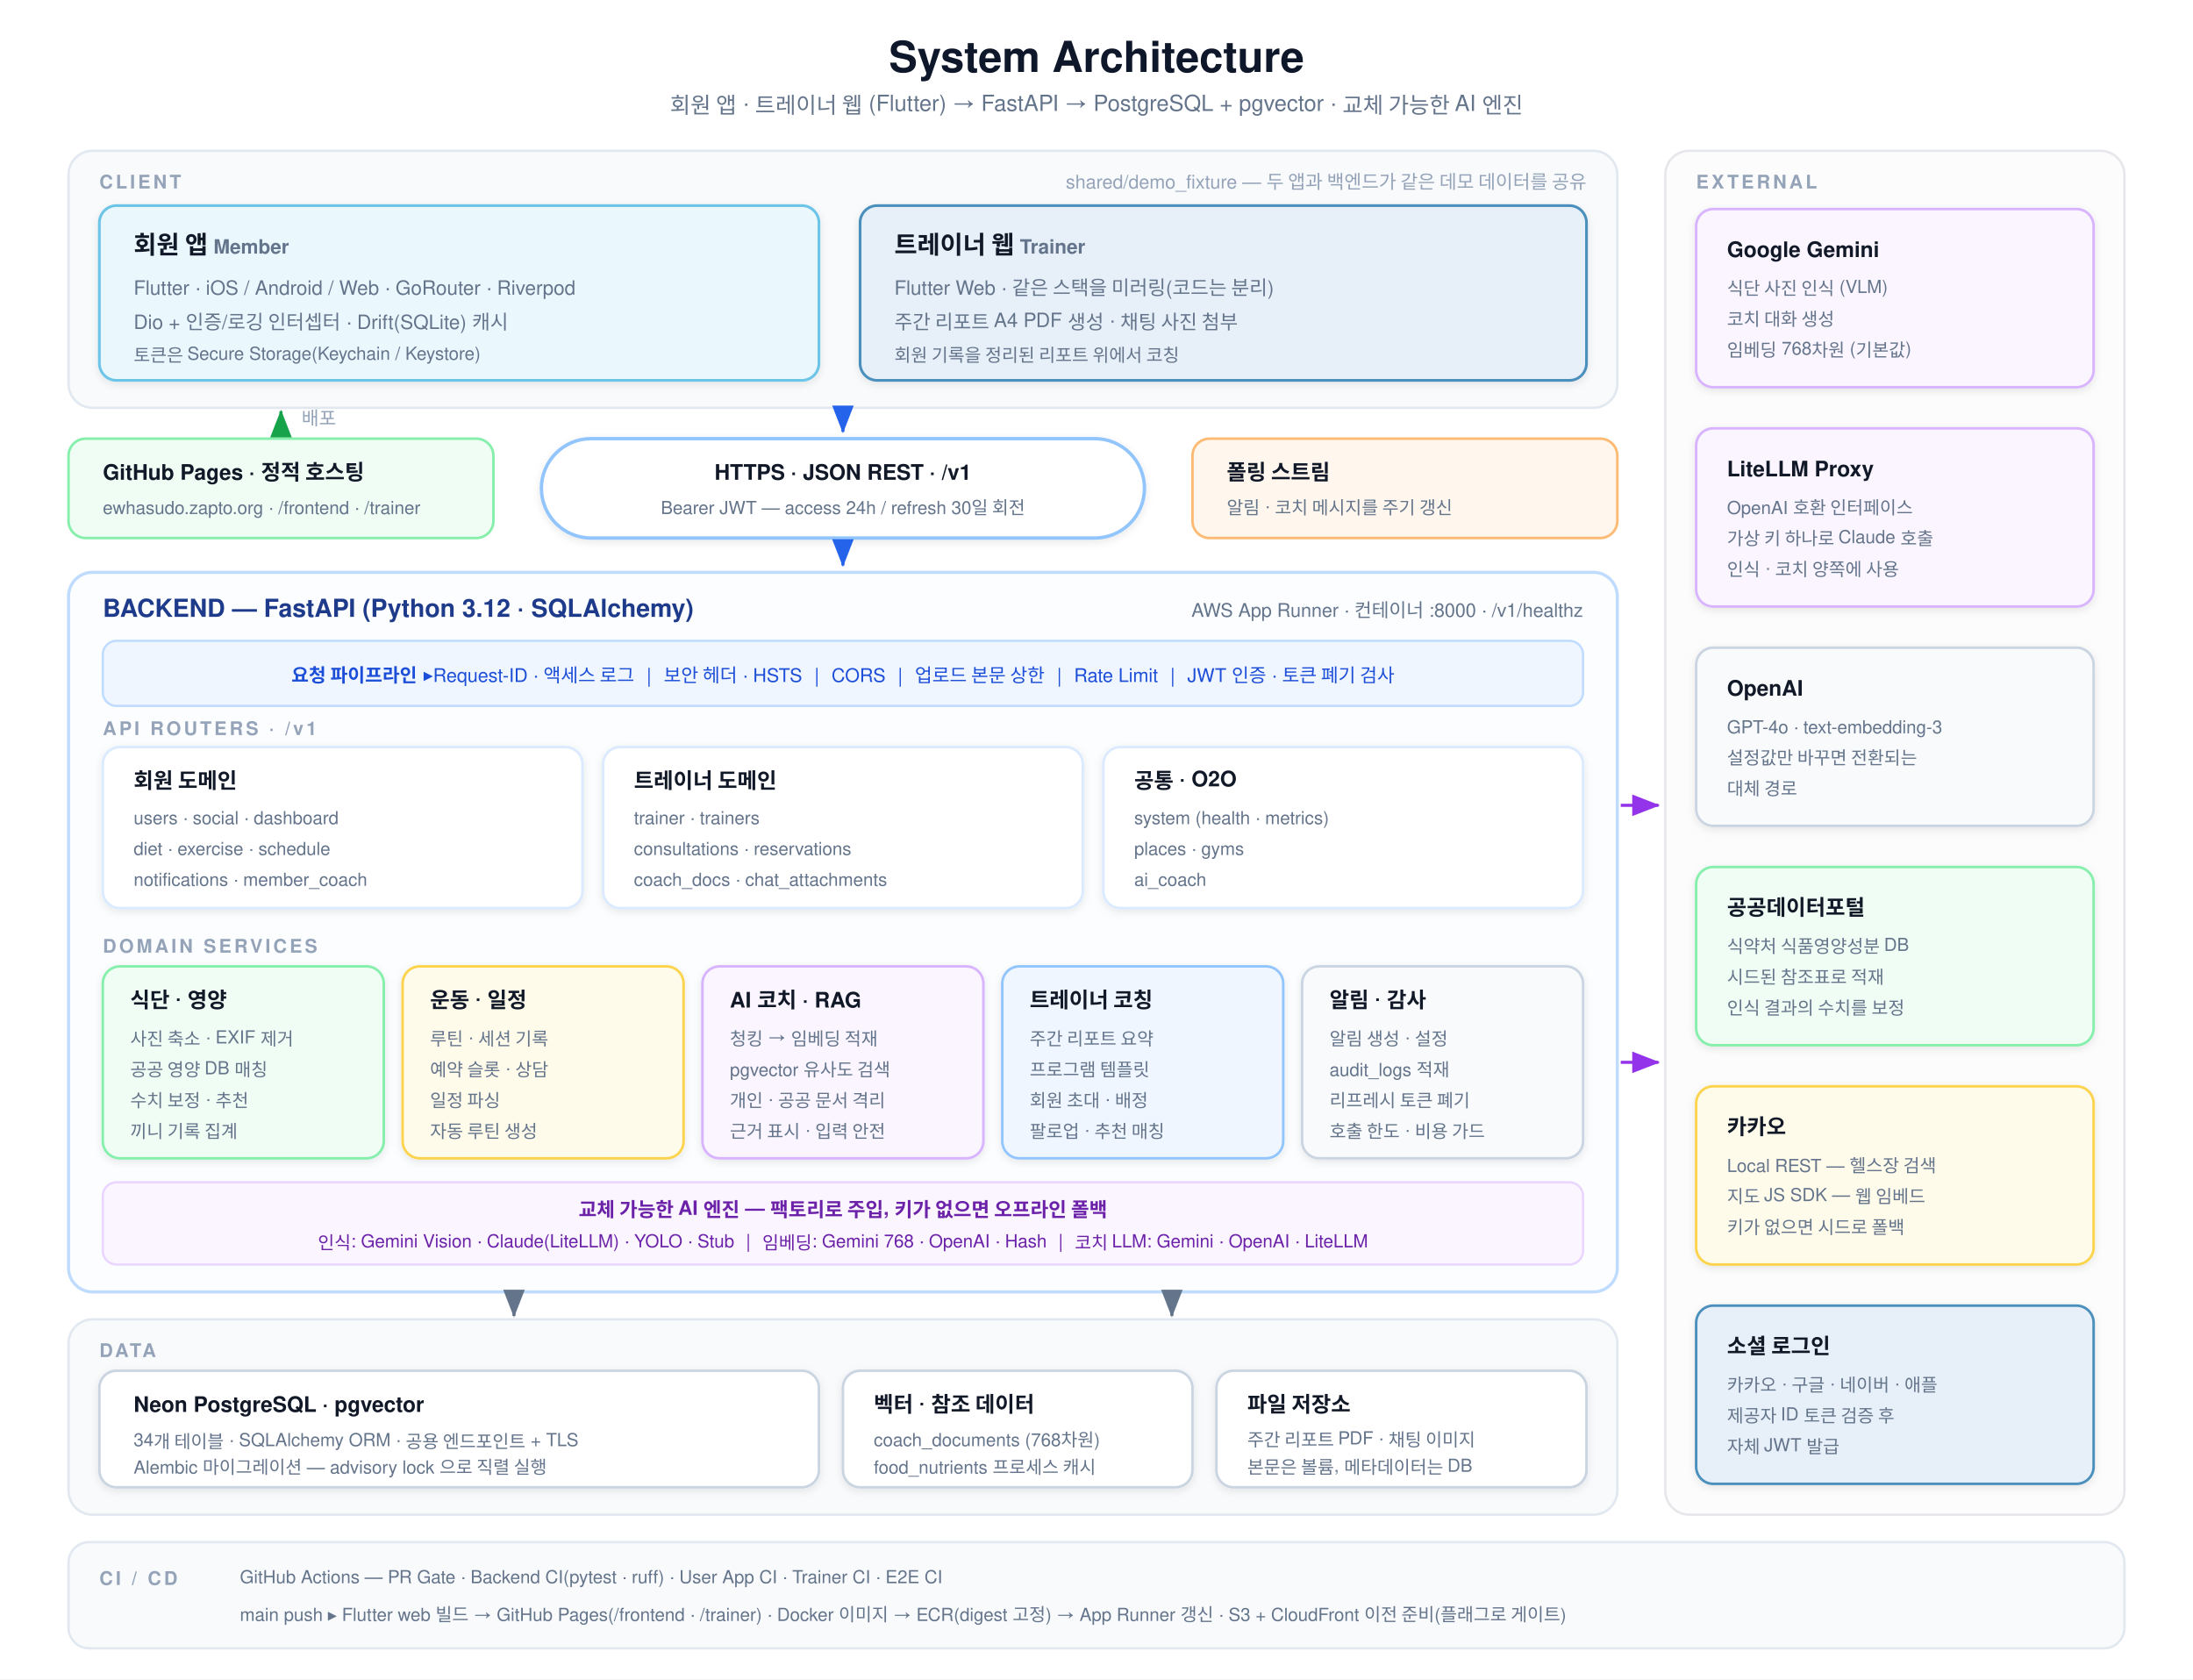
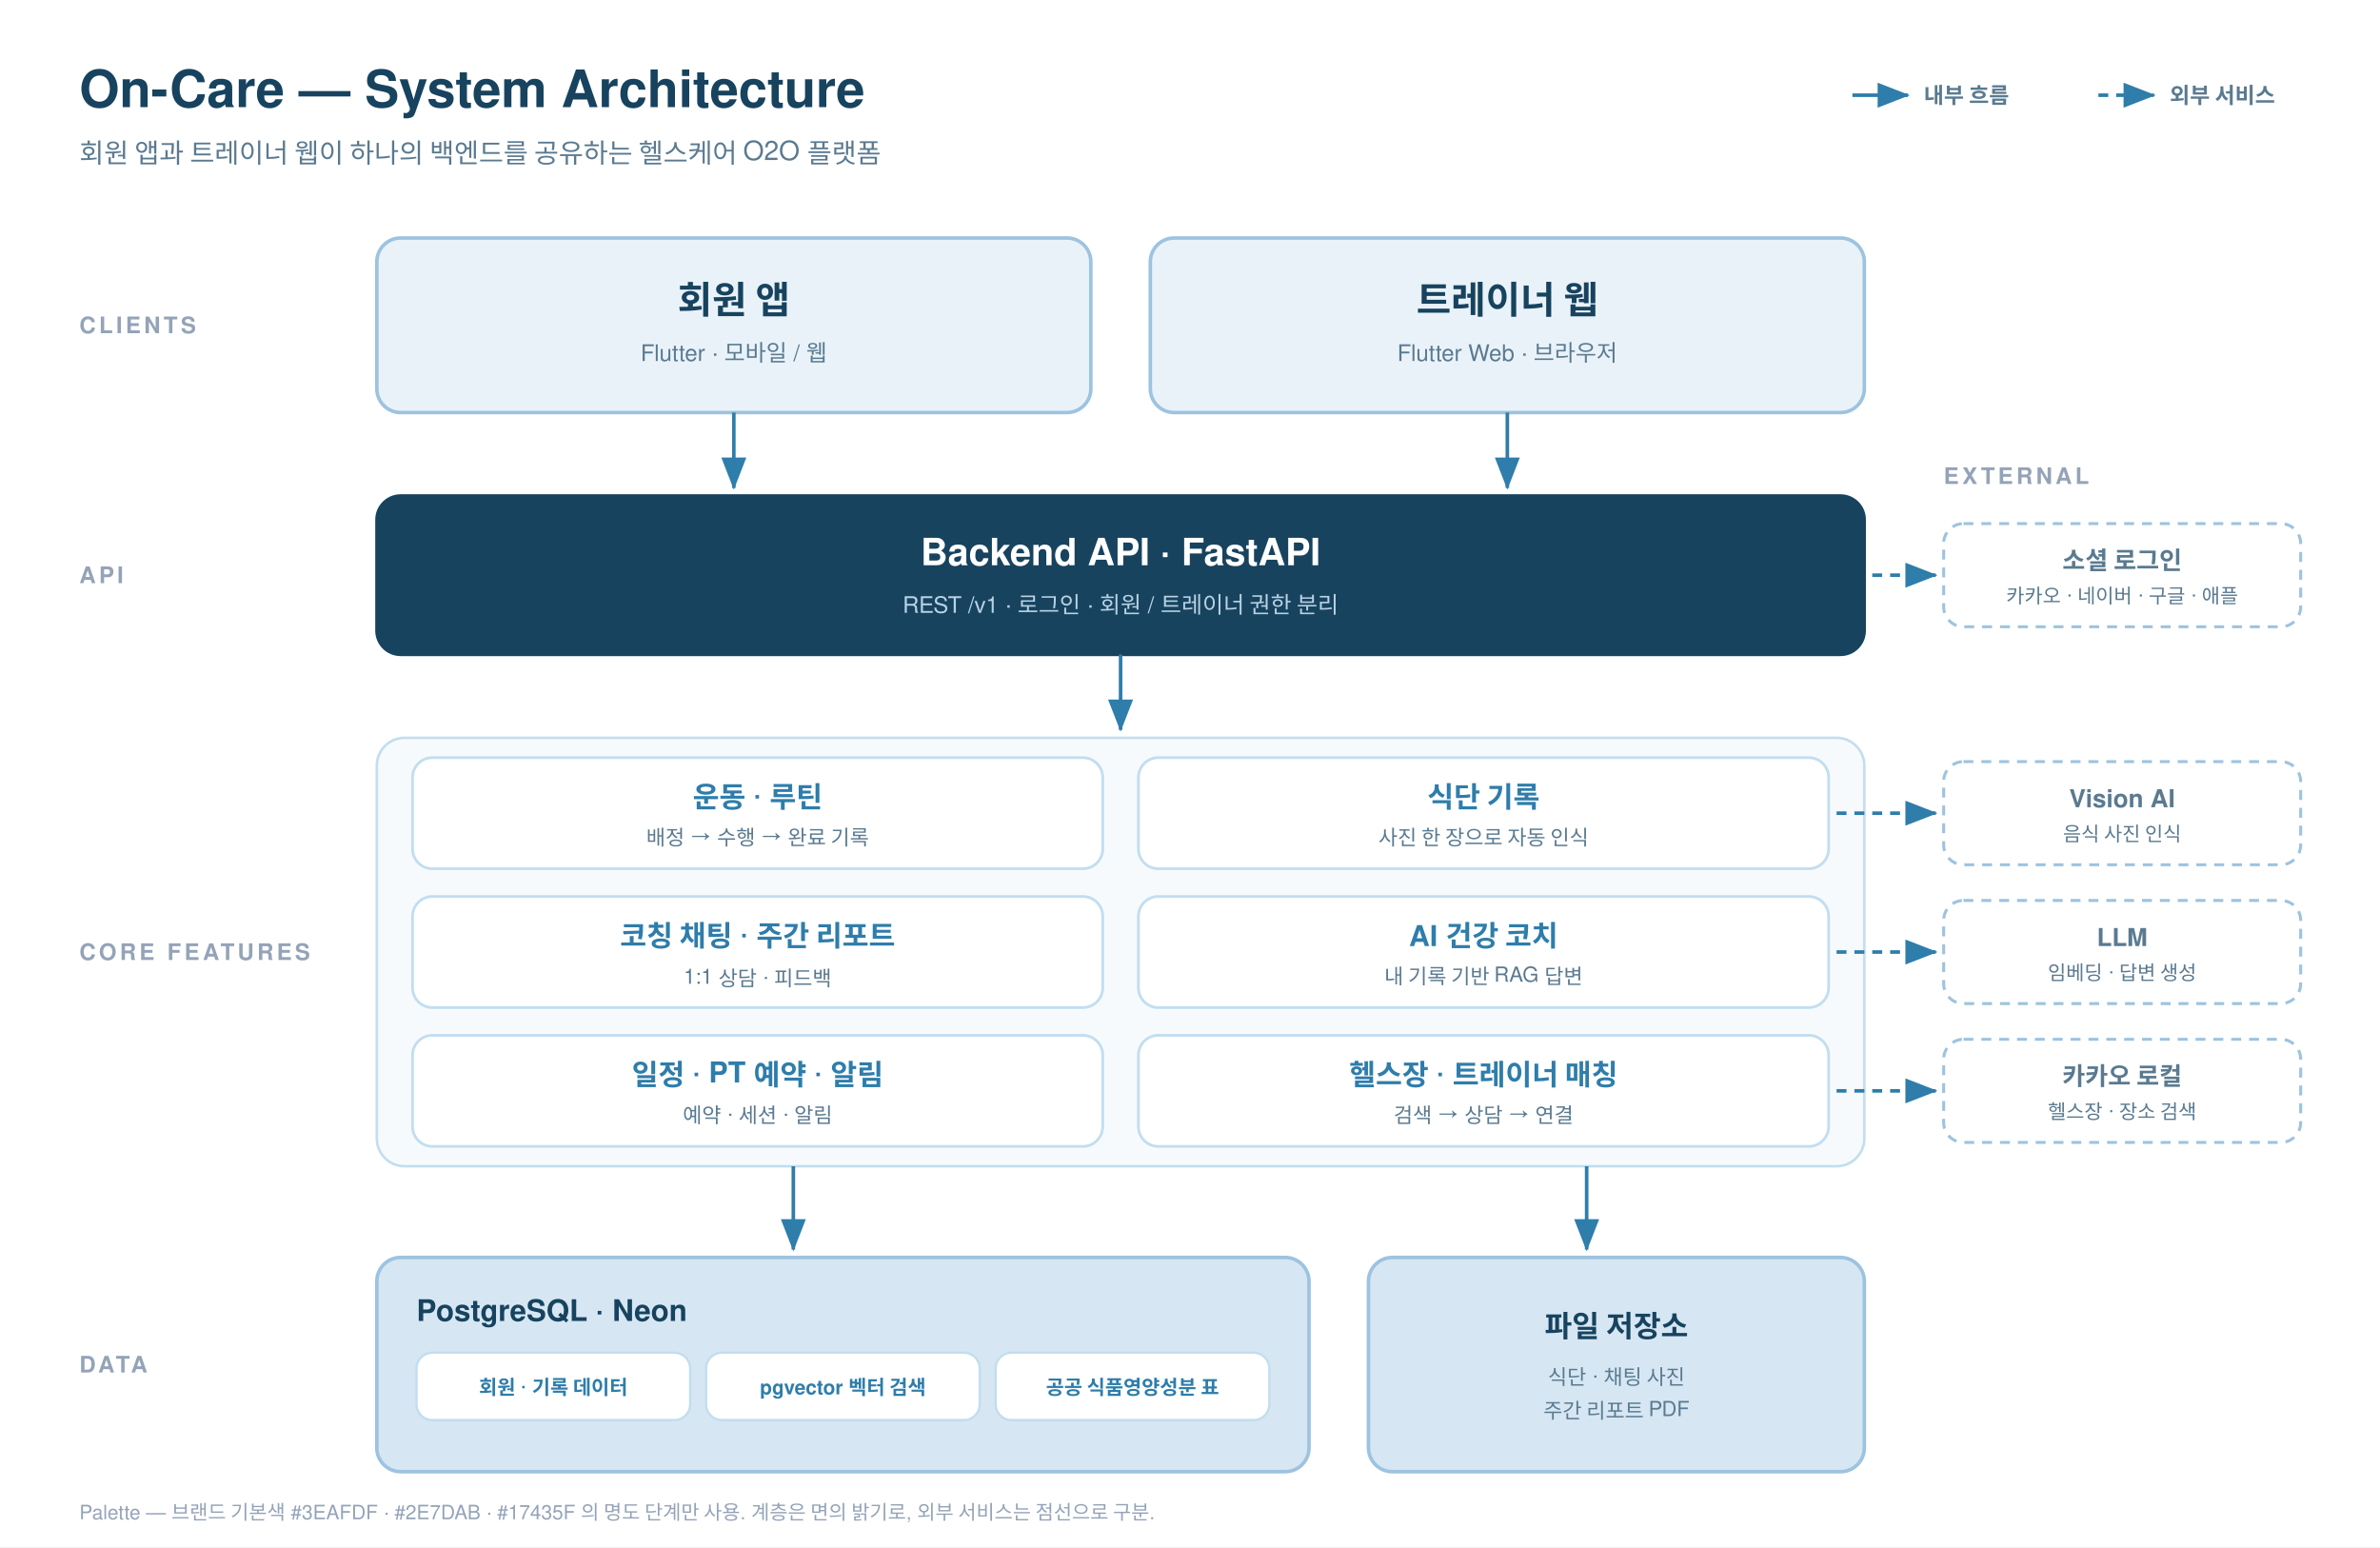
- <svg xmlns="http://www.w3.org/2000/svg" viewBox="0 0 1280 980" width="1280" height="980">
+ <svg xmlns="http://www.w3.org/2000/svg" viewBox="0 0 1200 780" width="1200" height="780">
  <style>
-     text { font-family: 'Helvetica Neue', Helvetica, Arial, 'Apple SD Gothic Neo', 'Malgun Gothic', sans-serif; }
-     .title   { font-size: 25px; font-weight: 700; fill: #0f172a; }
-     .subtitle{ font-size: 13px; fill: #64748b; }
-     .band    { font-size: 11px; font-weight: 700; fill: #94a3b8; letter-spacing: 1.6px; }
-     .zone    { font-size: 14.5px; font-weight: 700; fill: #1e3a8a; }
-     .zone-s  { font-size: 11px; fill: #64748b; }
-     .card-t  { font-size: 14.5px; font-weight: 700; fill: #111827; }
-     .card-t2 { font-size: 12.5px; font-weight: 700; fill: #111827; }
-     .card-s  { font-size: 11.5px; fill: #64748b; }
-     .card-xs { font-size: 10.5px; fill: #64748b; }
-     .mid     { font-size: 11px; fill: #1d4ed8; }
-     .mid-b   { font-size: 11px; font-weight: 700; fill: #1d4ed8; }
-     .eng     { font-size: 10.5px; fill: #6b21a8; }
-     .eng-b   { font-size: 11.5px; font-weight: 700; fill: #6b21a8; }
-     .note    { font-size: 11px; fill: #94a3b8; }
-     .flow    { font-size: 10.5px; font-weight: 700; fill: #2563eb; }
+     text { font-family: 'Apple SD Gothic Neo', 'Pretendard', 'Helvetica Neue', Helvetica, Arial, 'Noto Sans KR', sans-serif; }
  </style>
  <defs>
-     <marker id="ar-blue" markerWidth="9" markerHeight="7" refX="8.5" refY="3.5" orient="auto">
-       <polygon points="0 0, 9 3.5, 0 7" fill="#2563eb" />
+     <marker id="ar" markerWidth="9" markerHeight="7" refX="8.5" refY="3.5" orient="auto">
+       <polygon points="0 0, 9 3.5, 0 7" fill="#2E7DAB" />
    </marker>
-     <marker id="ar-slate" markerWidth="9" markerHeight="7" refX="8.5" refY="3.5" orient="auto">
-       <polygon points="0 0, 9 3.5, 0 7" fill="#64748b" />
-     </marker>
-     <marker id="ar-purple" markerWidth="9" markerHeight="7" refX="8.5" refY="3.5" orient="auto">
-       <polygon points="0 0, 9 3.5, 0 7" fill="#9333ea" />
-     </marker>
-     <marker id="ar-green" markerWidth="9" markerHeight="7" refX="8.5" refY="3.5" orient="auto">
-       <polygon points="0 0, 9 3.5, 0 7" fill="#16a34a" />
-     </marker>
-     <filter id="soft" x="-10%" y="-10%" width="120%" height="124%">
-       <feDropShadow dx="0" dy="1.5" stdDeviation="2.4" flood-color="#0f172a" flood-opacity="0.09" />
-     </filter>
  </defs>
-   <rect width="1280" height="980" fill="#ffffff" />
-   <text x="640" y="42" text-anchor="middle" class="title">System Architecture</text>
-   <text x="640" y="66" text-anchor="middle" class="subtitle">회원 앱 · 트레이너 웹 (Flutter)  →  FastAPI  →  PostgreSQL + pgvector  ·  교체 가능한 AI 엔진</text>
-   <rect x="40" y="88" width="904" height="150" rx="14" fill="#f8fafc" stroke="#e2e8f0" stroke-width="1.4" />
-   <text x="58" y="110" class="band">CLIENT</text>
-   <text x="926" y="110" text-anchor="end" class="note">shared/demo_fixture — 두 앱과 백엔드가 같은 데모 데이터를 공유</text>
-   <rect x="58" y="120" width="420" height="102" rx="10" fill="#eaf7fd" stroke="#6cc4e6" stroke-width="1.6" filter="url(#soft)" />
-   <text x="78" y="148" class="card-t">회원 앱 <tspan class="card-s">Member</tspan>
-   </text>
-   <text x="78" y="172" class="card-s">Flutter · iOS / Android / Web · GoRouter · Riverpod</text>
-   <text x="78" y="192" class="card-s">Dio + 인증/로깅 인터셉터 · Drift(SQLite) 캐시</text>
-   <text x="78" y="211" class="card-xs">토큰은 Secure Storage(Keychain / Keystore)</text>
-   <rect x="502" y="120" width="424" height="102" rx="10" fill="#e7f0f8" stroke="#4b8fbc" stroke-width="1.6" filter="url(#soft)" />
-   <text x="522" y="148" class="card-t">트레이너 웹 <tspan class="card-s">Trainer</tspan>
-   </text>
-   <text x="522" y="172" class="card-s">Flutter Web · 같은 스택을 미러링(코드는 분리)</text>
-   <text x="522" y="192" class="card-s">주간 리포트 A4 PDF 생성 · 채팅 사진 첨부</text>
-   <text x="522" y="211" class="card-xs">회원 기록을 정리된 리포트 위에서 코칭</text>
-   <rect x="40" y="256" width="248" height="58" rx="10" fill="#f0fdf4" stroke="#86efac" stroke-width="1.5" />
-   <text x="60" y="280" class="card-t2">GitHub Pages · 정적 호스팅</text>
-   <text x="60" y="300" class="card-xs">ewhasudo.zapto.org · /frontend · /trainer</text>
-   <rect x="316" y="256" width="352" height="58" rx="29" fill="#ffffff" stroke="#93c5fd" stroke-width="2" filter="url(#soft)" />
-   <text x="492" y="280" text-anchor="middle" class="card-t2">HTTPS · JSON REST  ·  /v1</text>
-   <text x="492" y="300" text-anchor="middle" class="card-xs">Bearer JWT — access 24h / refresh 30일 회전</text>
-   <rect x="696" y="256" width="248" height="58" rx="10" fill="#fff7ed" stroke="#fdba74" stroke-width="1.5" />
-   <text x="716" y="280" class="card-t2">폴링 스트림</text>
-   <text x="716" y="300" class="card-xs">알림 · 코치 메시지를 주기 갱신</text>
-   <line x1="164" y1="254" x2="164" y2="240" stroke="#16a34a" stroke-width="1.8" marker-end="url(#ar-green)" />
-   <text x="176" y="248" class="note">배포</text>
-   <line x1="492" y1="240" x2="492" y2="252" stroke="#2563eb" stroke-width="1.8" marker-end="url(#ar-blue)" />
-   <line x1="492" y1="316" x2="492" y2="330" stroke="#2563eb" stroke-width="1.8" marker-end="url(#ar-blue)" />
-   <rect x="40" y="334" width="904" height="420" rx="14" fill="#fbfdff" stroke="#bfdbfe" stroke-width="1.8" />
-   <text x="60" y="360" class="zone">BACKEND — FastAPI (Python 3.12 · SQLAlchemy)</text>
-   <text x="924" y="360" text-anchor="end" class="zone-s">AWS App Runner · 컨테이너 :8000 · /v1/healthz</text>
-   <rect x="60" y="374" width="864" height="38" rx="8" fill="#eff6ff" stroke="#bfdbfe" stroke-width="1.3" />
-   <text x="492" y="398" text-anchor="middle" class="mid">
-     <tspan class="mid-b">요청 파이프라인 ▸ </tspan>Request-ID · 액세스 로그  │  보안 헤더 · HSTS  │  CORS  │  업로드 본문 상한  │  Rate Limit  │  JWT 인증 · 토큰 폐기 검사</text>
-   <text x="60" y="429" class="band">API ROUTERS  ·  /v1</text>
-   <rect x="60" y="436" width="280" height="94" rx="10" fill="#ffffff" stroke="#dbeafe" stroke-width="1.5" filter="url(#soft)" />
-   <text x="78" y="460" class="card-t2">회원 도메인</text>
-   <text x="78" y="481" class="card-xs">users · social · dashboard</text>
-   <text x="78" y="499" class="card-xs">diet · exercise · schedule</text>
-   <text x="78" y="517" class="card-xs">notifications · member_coach</text>
-   <rect x="352" y="436" width="280" height="94" rx="10" fill="#ffffff" stroke="#dbeafe" stroke-width="1.5" filter="url(#soft)" />
-   <text x="370" y="460" class="card-t2">트레이너 도메인</text>
-   <text x="370" y="481" class="card-xs">trainer · trainers</text>
-   <text x="370" y="499" class="card-xs">consultations · reservations</text>
-   <text x="370" y="517" class="card-xs">coach_docs · chat_attachments</text>
-   <rect x="644" y="436" width="280" height="94" rx="10" fill="#ffffff" stroke="#dbeafe" stroke-width="1.5" filter="url(#soft)" />
-   <text x="662" y="460" class="card-t2">공통 · O2O</text>
-   <text x="662" y="481" class="card-xs">system (health · metrics)</text>
-   <text x="662" y="499" class="card-xs">places · gyms</text>
-   <text x="662" y="517" class="card-xs">ai_coach</text>
-   <text x="60" y="556" class="band">DOMAIN SERVICES</text>
-   <rect x="60" y="564" width="164" height="112" rx="10" fill="#f0fdf4" stroke="#86efac" stroke-width="1.5" filter="url(#soft)" />
-   <text x="76" y="588" class="card-t2">식단 · 영양</text>
-   <text x="76" y="610" class="card-xs">사진 축소 · EXIF 제거</text>
-   <text x="76" y="628" class="card-xs">공공 영양 DB 매칭</text>
-   <text x="76" y="646" class="card-xs">수치 보정 · 추천</text>
-   <text x="76" y="664" class="card-xs">끼니 기록 집계</text>
-   <rect x="235" y="564" width="164" height="112" rx="10" fill="#fffbeb" stroke="#fcd34d" stroke-width="1.5" filter="url(#soft)" />
-   <text x="251" y="588" class="card-t2">운동 · 일정</text>
-   <text x="251" y="610" class="card-xs">루틴 · 세션 기록</text>
-   <text x="251" y="628" class="card-xs">예약 슬롯 · 상담</text>
-   <text x="251" y="646" class="card-xs">일정 파싱</text>
-   <text x="251" y="664" class="card-xs">자동 루틴 생성</text>
-   <rect x="410" y="564" width="164" height="112" rx="10" fill="#faf5ff" stroke="#d8b4fe" stroke-width="1.5" filter="url(#soft)" />
-   <text x="426" y="588" class="card-t2">AI 코치 · RAG</text>
-   <text x="426" y="610" class="card-xs">청킹 → 임베딩 적재</text>
-   <text x="426" y="628" class="card-xs">pgvector 유사도 검색</text>
-   <text x="426" y="646" class="card-xs">개인 · 공공 문서 격리</text>
-   <text x="426" y="664" class="card-xs">근거 표시 · 입력 안전</text>
-   <rect x="585" y="564" width="164" height="112" rx="10" fill="#eff6ff" stroke="#93c5fd" stroke-width="1.5" filter="url(#soft)" />
-   <text x="601" y="588" class="card-t2">트레이너 코칭</text>
-   <text x="601" y="610" class="card-xs">주간 리포트 요약</text>
-   <text x="601" y="628" class="card-xs">프로그램 템플릿</text>
-   <text x="601" y="646" class="card-xs">회원 초대 · 배정</text>
-   <text x="601" y="664" class="card-xs">팔로업 · 추천 매칭</text>
-   <rect x="760" y="564" width="164" height="112" rx="10" fill="#f8fafc" stroke="#cbd5e1" stroke-width="1.5" filter="url(#soft)" />
-   <text x="776" y="588" class="card-t2">알림 · 감사</text>
-   <text x="776" y="610" class="card-xs">알림 생성 · 설정</text>
-   <text x="776" y="628" class="card-xs">audit_logs 적재</text>
-   <text x="776" y="646" class="card-xs">리프레시 토큰 폐기</text>
-   <text x="776" y="664" class="card-xs">호출 한도 · 비용 가드</text>
-   <rect x="60" y="690" width="864" height="48" rx="8" fill="#faf5ff" stroke="#e9d5ff" stroke-width="1.3" />
-   <text x="492" y="710" text-anchor="middle" class="eng-b">교체 가능한 AI 엔진 — 팩토리로 주입, 키가 없으면 오프라인 폴백</text>
-   <text x="492" y="729" text-anchor="middle" class="eng">인식: Gemini Vision · Claude(LiteLLM) · YOLO · Stub   │   임베딩: Gemini 768 · OpenAI · Hash   │   코치 LLM: Gemini · OpenAI · LiteLLM</text>
-   <line x1="300" y1="756" x2="300" y2="768" stroke="#64748b" stroke-width="1.8" marker-end="url(#ar-slate)" />
-   <line x1="684" y1="756" x2="684" y2="768" stroke="#64748b" stroke-width="1.8" marker-end="url(#ar-slate)" />
-   <rect x="40" y="770" width="904" height="114" rx="14" fill="#f8fafc" stroke="#e2e8f0" stroke-width="1.4" />
-   <text x="58" y="792" class="band">DATA</text>
-   <rect x="58" y="800" width="420" height="68" rx="10" fill="#ffffff" stroke="#cbd5e1" stroke-width="1.5" filter="url(#soft)" />
-   <text x="78" y="824" class="card-t2">Neon PostgreSQL · pgvector</text>
-   <text x="78" y="844" class="card-xs">34개 테이블 · SQLAlchemy ORM · 공용 엔드포인트 + TLS</text>
-   <text x="78" y="860" class="card-xs">Alembic 마이그레이션 — advisory lock 으로 직렬 실행</text>
-   <rect x="492" y="800" width="204" height="68" rx="10" fill="#ffffff" stroke="#cbd5e1" stroke-width="1.5" filter="url(#soft)" />
-   <text x="510" y="824" class="card-t2">벡터 · 참조 데이터</text>
-   <text x="510" y="844" class="card-xs">coach_documents (768차원)</text>
-   <text x="510" y="860" class="card-xs">food_nutrients 프로세스 캐시</text>
-   <rect x="710" y="800" width="216" height="68" rx="10" fill="#ffffff" stroke="#cbd5e1" stroke-width="1.5" filter="url(#soft)" />
-   <text x="728" y="824" class="card-t2">파일 저장소</text>
-   <text x="728" y="844" class="card-xs">주간 리포트 PDF · 채팅 이미지</text>
-   <text x="728" y="860" class="card-xs">본문은 볼륨, 메타데이터는 DB</text>
-   <rect x="972" y="88" width="268" height="796" rx="14" fill="#fcfcfd" stroke="#e5e7eb" stroke-width="1.4" />
-   <text x="990" y="110" class="band">EXTERNAL</text>
-   <rect x="990" y="122" width="232" height="104" rx="10" fill="#faf5ff" stroke="#d8b4fe" stroke-width="1.5" filter="url(#soft)" />
-   <text x="1008" y="150" class="card-t2">Google Gemini</text>
-   <text x="1008" y="172" class="card-xs">식단 사진 인식 (VLM)</text>
-   <text x="1008" y="190" class="card-xs">코치 대화 생성</text>
-   <text x="1008" y="208" class="card-xs">임베딩 768차원 (기본값)</text>
-   <rect x="990" y="250" width="232" height="104" rx="10" fill="#faf5ff" stroke="#d8b4fe" stroke-width="1.5" filter="url(#soft)" />
-   <text x="1008" y="278" class="card-t2">LiteLLM Proxy</text>
-   <text x="1008" y="300" class="card-xs">OpenAI 호환 인터페이스</text>
-   <text x="1008" y="318" class="card-xs">가상 키 하나로 Claude 호출</text>
-   <text x="1008" y="336" class="card-xs">인식 · 코치 양쪽에 사용</text>
-   <rect x="990" y="378" width="232" height="104" rx="10" fill="#f8fafc" stroke="#cbd5e1" stroke-width="1.5" filter="url(#soft)" />
-   <text x="1008" y="406" class="card-t2">OpenAI</text>
-   <text x="1008" y="428" class="card-xs">GPT-4o · text-embedding-3</text>
-   <text x="1008" y="446" class="card-xs">설정값만 바꾸면 전환되는</text>
-   <text x="1008" y="464" class="card-xs">대체 경로</text>
-   <rect x="990" y="506" width="232" height="104" rx="10" fill="#f0fdf4" stroke="#86efac" stroke-width="1.5" filter="url(#soft)" />
-   <text x="1008" y="534" class="card-t2">공공데이터포털</text>
-   <text x="1008" y="556" class="card-xs">식약처 식품영양성분 DB</text>
-   <text x="1008" y="574" class="card-xs">시드된 참조표로 적재</text>
-   <text x="1008" y="592" class="card-xs">인식 결과의 수치를 보정</text>
-   <rect x="990" y="634" width="232" height="104" rx="10" fill="#fffbeb" stroke="#fcd34d" stroke-width="1.5" filter="url(#soft)" />
-   <text x="1008" y="662" class="card-t2">카카오</text>
-   <text x="1008" y="684" class="card-xs">Local REST — 헬스장 검색</text>
-   <text x="1008" y="702" class="card-xs">지도 JS SDK — 웹 임베드</text>
-   <text x="1008" y="720" class="card-xs">키가 없으면 시드로 폴백</text>
-   <rect x="990" y="762" width="232" height="104" rx="10" fill="#e7f0f8" stroke="#4b8fbc" stroke-width="1.5" filter="url(#soft)" />
-   <text x="1008" y="790" class="card-t2">소셜 로그인</text>
-   <text x="1008" y="812" class="card-xs">카카오 · 구글 · 네이버 · 애플</text>
-   <text x="1008" y="830" class="card-xs">제공자 ID 토큰 검증 후</text>
-   <text x="1008" y="848" class="card-xs">자체 JWT 발급</text>
-   <line x1="946" y1="470" x2="968" y2="470" stroke="#9333ea" stroke-width="1.8" marker-end="url(#ar-purple)" />
-   <line x1="946" y1="620" x2="968" y2="620" stroke="#9333ea" stroke-width="1.8" marker-end="url(#ar-purple)" />
-   <rect x="40" y="900" width="1200" height="62" rx="12" fill="#f8fafc" stroke="#e2e8f0" stroke-width="1.4" />
-   <text x="58" y="925" class="band">CI / CD</text>
-   <text x="140" y="924" class="card-xs">GitHub Actions — PR Gate · Backend CI(pytest · ruff) · User App CI · Trainer CI · E2E CI</text>
-   <text x="140" y="946" class="card-xs">main push ▸ Flutter web 빌드 → GitHub Pages(/frontend · /trainer)   ·   Docker 이미지 → ECR(digest 고정) → App Runner 갱신   ·   S3 + CloudFront 이전 준비(플래그로 게이트)</text>
+   <rect width="1200" height="780" fill="#ffffff" />
+   <text x="40" y="54" font-size="26" font-weight="700" fill="#17435F" text-anchor="start">On-Care — System Architecture</text>
+   <text x="40" y="82" font-size="13.5" font-weight="400" fill="#5A7A90" text-anchor="start">회원 앱과 트레이너 웹이 하나의 백엔드를 공유하는 헬스케어 O2O 플랫폼</text>
+   <path d="M 934,48 H 962" fill="none" stroke="#2E7DAB" stroke-width="1.8" marker-end="url(#ar)" />
+   <text x="970" y="52" font-size="11" font-weight="600" fill="#5A7A90" text-anchor="start">내부 흐름</text>
+   <path d="M 1058,48 H 1086" fill="none" stroke="#2E7DAB" stroke-width="1.8" stroke-dasharray="5,4" marker-end="url(#ar)" />
+   <text x="1094" y="52" font-size="11" font-weight="600" fill="#5A7A90" text-anchor="start">외부 서비스</text>
+   <text x="40" y="168" font-size="11.5" font-weight="700" fill="#94A3B8" text-anchor="start" letter-spacing="1.6">CLIENTS</text>
+   <text x="40" y="294" font-size="11.5" font-weight="700" fill="#94A3B8" text-anchor="start" letter-spacing="1.6">API</text>
+   <text x="40" y="484" font-size="11.5" font-weight="700" fill="#94A3B8" text-anchor="start" letter-spacing="1.6">CORE FEATURES</text>
+   <text x="40" y="692" font-size="11.5" font-weight="700" fill="#94A3B8" text-anchor="start" letter-spacing="1.6">DATA</text>
+   <text x="980" y="244" font-size="11.5" font-weight="700" fill="#94A3B8" text-anchor="start" letter-spacing="1.6">EXTERNAL</text>
+   <rect x="190" y="120" width="360" height="88" rx="12" fill="#EAF2F9" stroke="#9DC3E0" stroke-width="1.8" />
+   <text x="370" y="158" font-size="19" font-weight="700" fill="#17435F" text-anchor="middle">회원 앱</text>
+   <text x="370" y="182" font-size="11.5" font-weight="400" fill="#5A7A90" text-anchor="middle">Flutter · 모바일 / 웹</text>
+   <rect x="580" y="120" width="360" height="88" rx="12" fill="#EAF2F9" stroke="#9DC3E0" stroke-width="1.8" />
+   <text x="760" y="158" font-size="19" font-weight="700" fill="#17435F" text-anchor="middle">트레이너 웹</text>
+   <text x="760" y="182" font-size="11.5" font-weight="400" fill="#5A7A90" text-anchor="middle">Flutter Web · 브라우저</text>
+   <rect x="190" y="250" width="750" height="80" rx="12" fill="#17435F" stroke="#17435F" stroke-width="1.6" />
+   <text x="565" y="285" font-size="19" font-weight="700" fill="#ffffff" text-anchor="middle">Backend API · FastAPI</text>
+   <text x="565" y="309" font-size="11.5" font-weight="400" fill="#B9D2E4" text-anchor="middle">REST /v1 · 로그인 · 회원 / 트레이너 권한 분리</text>
+   <rect x="190" y="372" width="750" height="216" rx="14" fill="#F7FAFD" stroke="#C2DEEF" stroke-width="1.3" />
+   <rect x="208" y="382" width="348" height="56" rx="10" fill="#ffffff" stroke="#C2DEEF" stroke-width="1.4" />
+   <text x="382" y="407" font-size="14.5" font-weight="700" fill="#2E7DAB" text-anchor="middle">운동 · 루틴</text>
+   <text x="382" y="426" font-size="10.5" font-weight="400" fill="#5A7A90" text-anchor="middle">배정 → 수행 → 완료 기록</text>
+   <rect x="208" y="452" width="348" height="56" rx="10" fill="#ffffff" stroke="#C2DEEF" stroke-width="1.4" />
+   <text x="382" y="477" font-size="14.5" font-weight="700" fill="#2E7DAB" text-anchor="middle">코칭 채팅 · 주간 리포트</text>
+   <text x="382" y="496" font-size="10.5" font-weight="400" fill="#5A7A90" text-anchor="middle">1:1 상담 · 피드백</text>
+   <rect x="208" y="522" width="348" height="56" rx="10" fill="#ffffff" stroke="#C2DEEF" stroke-width="1.4" />
+   <text x="382" y="547" font-size="14.5" font-weight="700" fill="#2E7DAB" text-anchor="middle">일정 · PT 예약 · 알림</text>
+   <text x="382" y="566" font-size="10.5" font-weight="400" fill="#5A7A90" text-anchor="middle">예약 · 세션 · 알림</text>
+   <rect x="574" y="382" width="348" height="56" rx="10" fill="#ffffff" stroke="#C2DEEF" stroke-width="1.4" />
+   <text x="748" y="407" font-size="14.5" font-weight="700" fill="#2E7DAB" text-anchor="middle">식단 기록</text>
+   <text x="748" y="426" font-size="10.5" font-weight="400" fill="#5A7A90" text-anchor="middle">사진 한 장으로 자동 인식</text>
+   <rect x="574" y="452" width="348" height="56" rx="10" fill="#ffffff" stroke="#C2DEEF" stroke-width="1.4" />
+   <text x="748" y="477" font-size="14.5" font-weight="700" fill="#2E7DAB" text-anchor="middle">AI 건강 코치</text>
+   <text x="748" y="496" font-size="10.5" font-weight="400" fill="#5A7A90" text-anchor="middle">내 기록 기반 RAG 답변</text>
+   <rect x="574" y="522" width="348" height="56" rx="10" fill="#ffffff" stroke="#C2DEEF" stroke-width="1.4" />
+   <text x="748" y="547" font-size="14.5" font-weight="700" fill="#2E7DAB" text-anchor="middle">헬스장 · 트레이너 매칭</text>
+   <text x="748" y="566" font-size="10.5" font-weight="400" fill="#5A7A90" text-anchor="middle">검색 → 상담 → 연결</text>
+   <rect x="980" y="264" width="180" height="52" rx="10" fill="#ffffff" stroke="#9DC3E0" stroke-width="1.5" stroke-dasharray="5,4" />
+   <text x="1070" y="287" font-size="12.5" font-weight="700" fill="#5A7A90" text-anchor="middle">소셜 로그인</text>
+   <text x="1070" y="304" font-size="10" font-weight="400" fill="#5A7A90" text-anchor="middle">카카오 · 네이버 · 구글 · 애플</text>
+   <rect x="980" y="384" width="180" height="52" rx="10" fill="#ffffff" stroke="#9DC3E0" stroke-width="1.5" stroke-dasharray="5,4" />
+   <text x="1070" y="407" font-size="12.5" font-weight="700" fill="#5A7A90" text-anchor="middle">Vision AI</text>
+   <text x="1070" y="424" font-size="10" font-weight="400" fill="#5A7A90" text-anchor="middle">음식 사진 인식</text>
+   <rect x="980" y="454" width="180" height="52" rx="10" fill="#ffffff" stroke="#9DC3E0" stroke-width="1.5" stroke-dasharray="5,4" />
+   <text x="1070" y="477" font-size="12.5" font-weight="700" fill="#5A7A90" text-anchor="middle">LLM</text>
+   <text x="1070" y="494" font-size="10" font-weight="400" fill="#5A7A90" text-anchor="middle">임베딩 · 답변 생성</text>
+   <rect x="980" y="524" width="180" height="52" rx="10" fill="#ffffff" stroke="#9DC3E0" stroke-width="1.5" stroke-dasharray="5,4" />
+   <text x="1070" y="547" font-size="12.5" font-weight="700" fill="#5A7A90" text-anchor="middle">카카오 로컬</text>
+   <text x="1070" y="564" font-size="10" font-weight="400" fill="#5A7A90" text-anchor="middle">헬스장 · 장소 검색</text>
+   <rect x="190" y="634" width="470" height="108" rx="12" fill="#D6E7F3" stroke="#9DC3E0" stroke-width="1.8" />
+   <text x="210" y="666" font-size="15" font-weight="700" fill="#17435F" text-anchor="start">PostgreSQL · Neon</text>
+   <rect x="210" y="682" width="138" height="34" rx="8" fill="#ffffff" stroke="#C2DEEF" stroke-width="1.2" />
+   <text x="279" y="703" font-size="10" font-weight="600" fill="#2E7DAB" text-anchor="middle">회원 · 기록 데이터</text>
+   <rect x="356" y="682" width="138" height="34" rx="8" fill="#ffffff" stroke="#C2DEEF" stroke-width="1.2" />
+   <text x="425" y="703" font-size="10" font-weight="600" fill="#2E7DAB" text-anchor="middle">pgvector 벡터 검색</text>
+   <rect x="502" y="682" width="138" height="34" rx="8" fill="#ffffff" stroke="#C2DEEF" stroke-width="1.2" />
+   <text x="571" y="703" font-size="10" font-weight="600" fill="#2E7DAB" text-anchor="middle">공공 식품영양성분 표</text>
+   <rect x="690" y="634" width="250" height="108" rx="12" fill="#D6E7F3" stroke="#9DC3E0" stroke-width="1.8" />
+   <text x="815" y="674" font-size="15" font-weight="700" fill="#17435F" text-anchor="middle">파일 저장소</text>
+   <text x="815" y="698" font-size="10.5" font-weight="400" fill="#5A7A90" text-anchor="middle">식단 · 채팅 사진</text>
+   <text x="815" y="715" font-size="10.5" font-weight="400" fill="#5A7A90" text-anchor="middle">주간 리포트 PDF</text>
+   <path d="M 370,208 V 246" fill="none" stroke="#2E7DAB" stroke-width="1.8" marker-end="url(#ar)" />
+   <path d="M 760,208 V 246" fill="none" stroke="#2E7DAB" stroke-width="1.8" marker-end="url(#ar)" />
+   <path d="M 565,330 V 368" fill="none" stroke="#2E7DAB" stroke-width="1.8" marker-end="url(#ar)" />
+   <path d="M 400,588 V 630" fill="none" stroke="#2E7DAB" stroke-width="1.8" marker-end="url(#ar)" />
+   <path d="M 800,588 V 630" fill="none" stroke="#2E7DAB" stroke-width="1.8" marker-end="url(#ar)" />
+   <path d="M 944,290 H 976" fill="none" stroke="#2E7DAB" stroke-width="1.8" stroke-dasharray="5,4" marker-end="url(#ar)" />
+   <path d="M 926,410 H 976" fill="none" stroke="#2E7DAB" stroke-width="1.8" stroke-dasharray="5,4" marker-end="url(#ar)" />
+   <path d="M 926,480 H 976" fill="none" stroke="#2E7DAB" stroke-width="1.8" stroke-dasharray="5,4" marker-end="url(#ar)" />
+   <path d="M 926,550 H 976" fill="none" stroke="#2E7DAB" stroke-width="1.8" stroke-dasharray="5,4" marker-end="url(#ar)" />
+   <text x="40" y="766" font-size="10" font-weight="400" fill="#94A3B8" text-anchor="start">Palette — 브랜드 기본색 #3EAFDF · #2E7DAB · #17435F 의 명도 단계만 사용. 계층은 면의 밝기로, 외부 서비스는 점선으로 구분.</text>
</svg>
